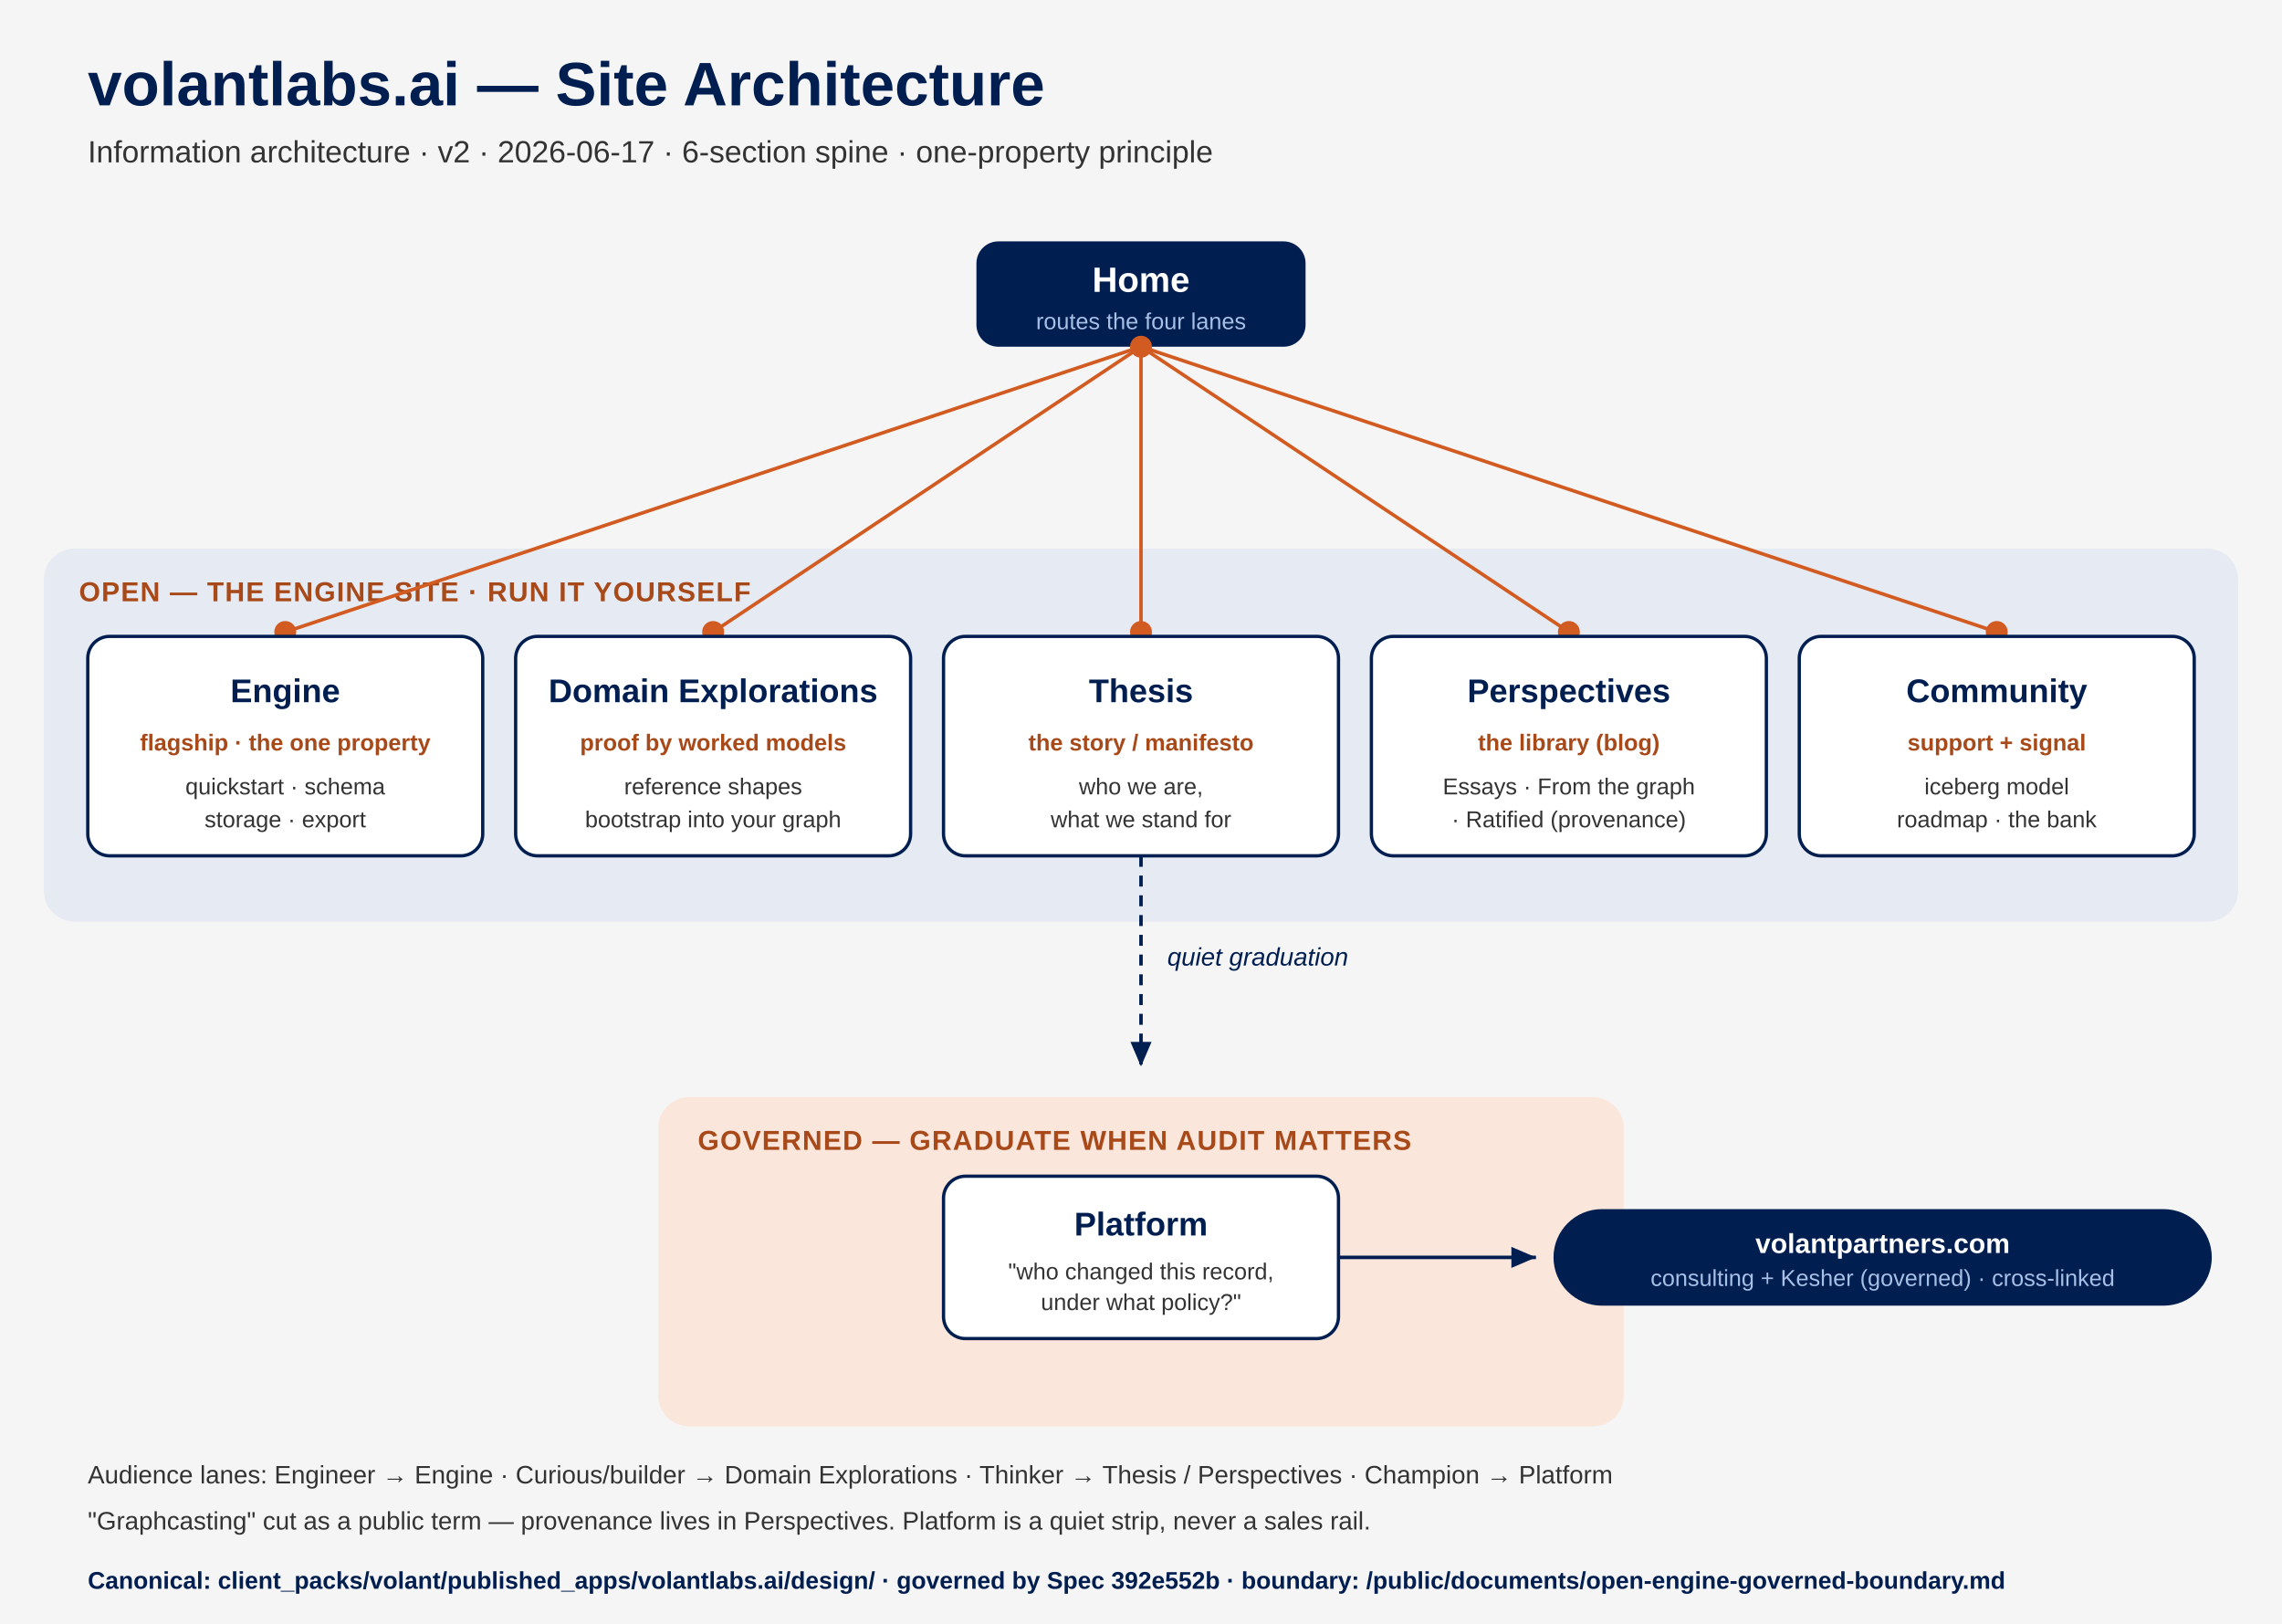
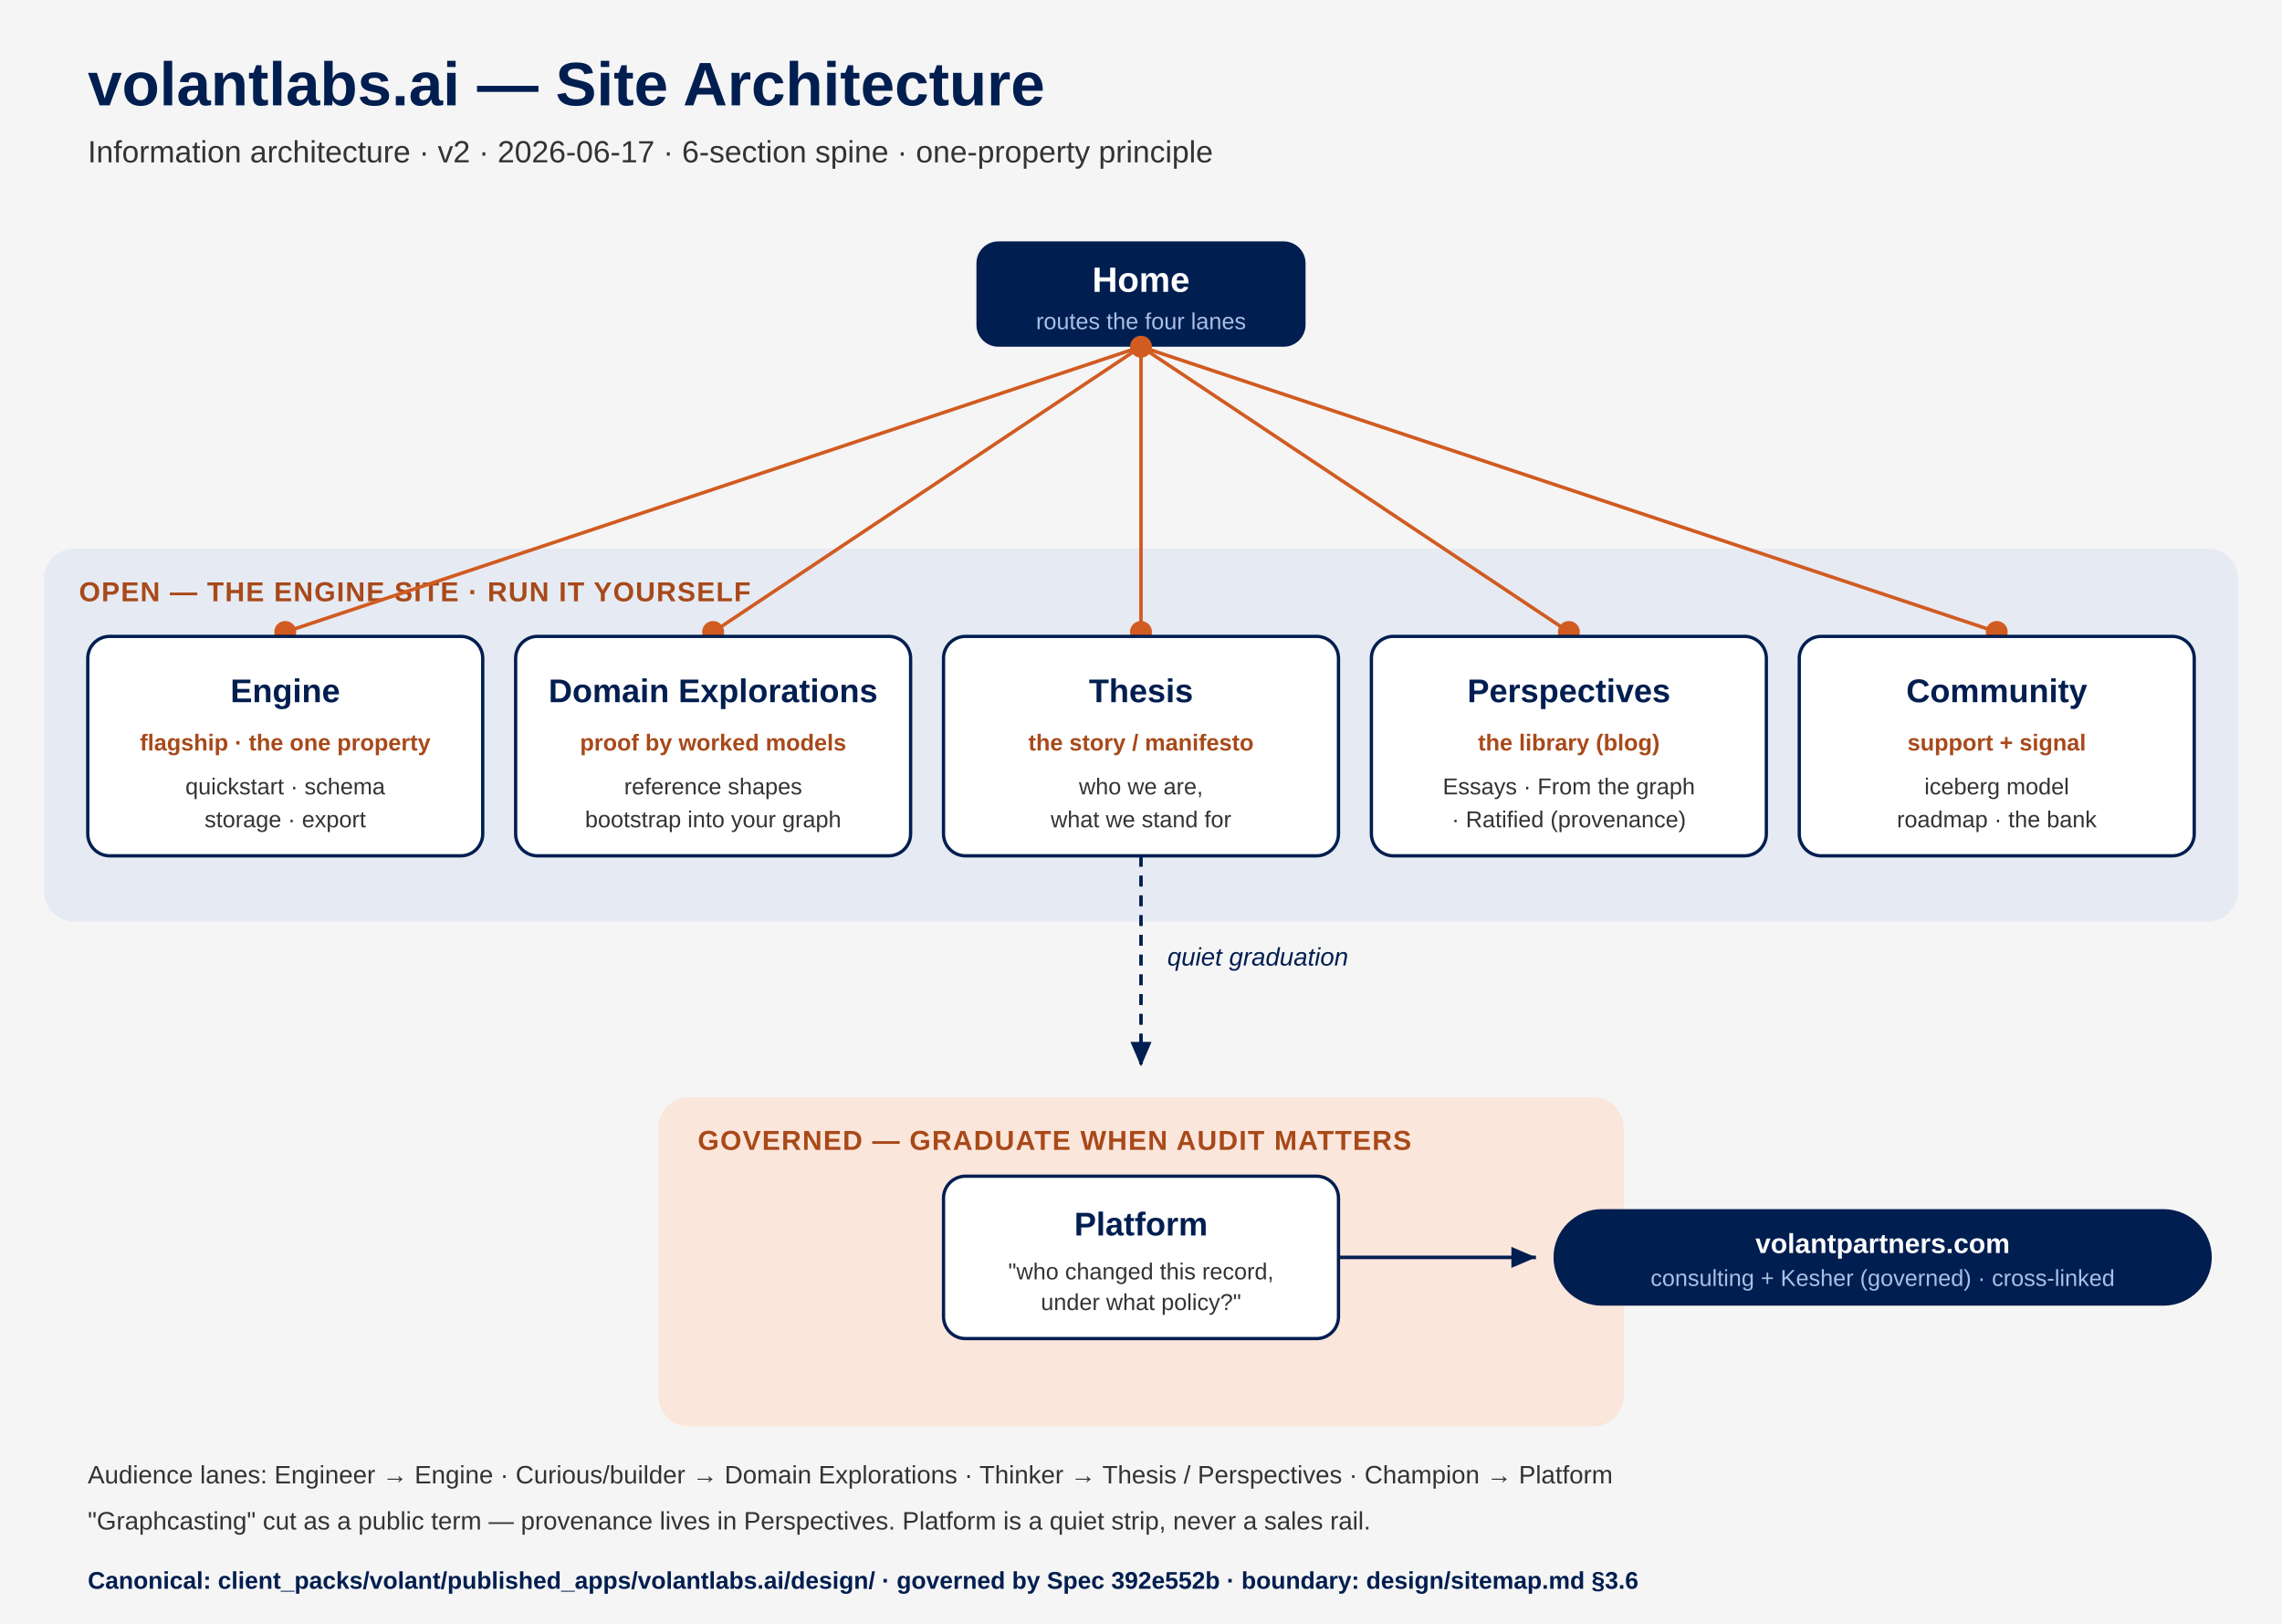
<svg xmlns="http://www.w3.org/2000/svg" viewBox="0 0 1040 740" font-family="'Montserrat','Helvetica Neue',Arial,sans-serif">
  <defs>
    <marker id="arr" markerWidth="10" markerHeight="10" refX="7" refY="3" orient="auto" markerUnits="strokeWidth">
      <path d="M0,0 L7,3 L0,6 Z" fill="#001E50" />
    </marker>
  </defs>
  <rect x="0" y="0" width="1040" height="740" fill="#F5F5F5" />
  <text x="40" y="48" fill="#001E50" font-size="28" font-weight="700">volantlabs.ai — Site Architecture</text>
  <text x="40" y="74" fill="#333333" font-size="14">Information architecture · v2 · 2026-06-17 · 6-section spine · one-property principle</text>
  <rect x="20" y="250" width="1000" height="170" rx="14" fill="#E6EAF2" />
  <text x="36" y="274" fill="#A8491A" font-size="12.5" font-weight="700" letter-spacing="0.5">OPEN — THE ENGINE SITE · RUN IT YOURSELF</text>
  <line x1="520" y1="158" x2="130" y2="288" stroke="#D15B21" stroke-width="1.6" />
  <line x1="520" y1="158" x2="325" y2="288" stroke="#D15B21" stroke-width="1.6" />
  <line x1="520" y1="158" x2="520" y2="288" stroke="#D15B21" stroke-width="1.6" />
  <line x1="520" y1="158" x2="715" y2="288" stroke="#D15B21" stroke-width="1.6" />
  <line x1="520" y1="158" x2="910" y2="288" stroke="#D15B21" stroke-width="1.6" />
  <rect x="445" y="110" width="150" height="48" rx="10" fill="#001E50" />
  <text x="520" y="133" fill="#FFFFFF" font-size="16" font-weight="700" text-anchor="middle">Home</text>
  <text x="520" y="150" fill="#A9C0E6" font-size="10.5" text-anchor="middle">routes the four lanes</text>
  <circle cx="520" cy="158" r="5" fill="#D15B21" />
  <circle cx="130" cy="288" r="5" fill="#D15B21" />
  <rect x="40" y="290" width="180" height="100" rx="10" fill="#FFFFFF" stroke="#001E50" stroke-width="1.5" />
  <text x="130" y="320" fill="#001E50" font-size="15" font-weight="700" text-anchor="middle">Engine</text>
  <text x="130" y="342" fill="#A8491A" font-size="10.5" font-weight="600" text-anchor="middle">flagship · the one property</text>
  <text x="130" y="362" fill="#333333" font-size="10.5" text-anchor="middle">quickstart · schema</text>
  <text x="130" y="377" fill="#333333" font-size="10.5" text-anchor="middle">storage · export</text>
  <circle cx="325" cy="288" r="5" fill="#D15B21" />
  <rect x="235" y="290" width="180" height="100" rx="10" fill="#FFFFFF" stroke="#001E50" stroke-width="1.5" />
  <text x="325" y="320" fill="#001E50" font-size="15" font-weight="700" text-anchor="middle">Domain Explorations</text>
  <text x="325" y="342" fill="#A8491A" font-size="10.5" font-weight="600" text-anchor="middle">proof by worked models</text>
  <text x="325" y="362" fill="#333333" font-size="10.5" text-anchor="middle">reference shapes</text>
  <text x="325" y="377" fill="#333333" font-size="10.5" text-anchor="middle">bootstrap into your graph</text>
  <circle cx="520" cy="288" r="5" fill="#D15B21" />
  <rect x="430" y="290" width="180" height="100" rx="10" fill="#FFFFFF" stroke="#001E50" stroke-width="1.5" />
  <text x="520" y="320" fill="#001E50" font-size="15" font-weight="700" text-anchor="middle">Thesis</text>
  <text x="520" y="342" fill="#A8491A" font-size="10.5" font-weight="600" text-anchor="middle">the story / manifesto</text>
  <text x="520" y="362" fill="#333333" font-size="10.5" text-anchor="middle">who we are,</text>
  <text x="520" y="377" fill="#333333" font-size="10.5" text-anchor="middle">what we stand for</text>
  <circle cx="715" cy="288" r="5" fill="#D15B21" />
  <rect x="625" y="290" width="180" height="100" rx="10" fill="#FFFFFF" stroke="#001E50" stroke-width="1.5" />
  <text x="715" y="320" fill="#001E50" font-size="15" font-weight="700" text-anchor="middle">Perspectives</text>
  <text x="715" y="342" fill="#A8491A" font-size="10.5" font-weight="600" text-anchor="middle">the library (blog)</text>
  <text x="715" y="362" fill="#333333" font-size="10.5" text-anchor="middle">Essays · From the graph</text>
  <text x="715" y="377" fill="#333333" font-size="10.5" text-anchor="middle">· Ratified (provenance)</text>
  <circle cx="910" cy="288" r="5" fill="#D15B21" />
  <rect x="820" y="290" width="180" height="100" rx="10" fill="#FFFFFF" stroke="#001E50" stroke-width="1.5" />
  <text x="910" y="320" fill="#001E50" font-size="15" font-weight="700" text-anchor="middle">Community</text>
  <text x="910" y="342" fill="#A8491A" font-size="10.5" font-weight="600" text-anchor="middle">support + signal</text>
  <text x="910" y="362" fill="#333333" font-size="10.5" text-anchor="middle">iceberg model</text>
  <text x="910" y="377" fill="#333333" font-size="10.5" text-anchor="middle">roadmap · the bank</text>
  <line x1="520" y1="390" x2="520" y2="486" stroke="#001E50" stroke-width="1.6" stroke-dasharray="5 4" marker-end="url(#arr)" />
  <text x="532" y="440" fill="#001E50" font-size="11.5" font-style="italic">quiet graduation</text>
  <rect x="300" y="500" width="440" height="150" rx="14" fill="#FBE6DB" />
  <text x="318" y="524" fill="#A8491A" font-size="12.5" font-weight="700" letter-spacing="0.5">GOVERNED — GRADUATE WHEN AUDIT MATTERS</text>
  <rect x="430" y="536" width="180" height="74" rx="10" fill="#FFFFFF" stroke="#001E50" stroke-width="1.5" />
  <text x="520" y="563" fill="#001E50" font-size="15" font-weight="700" text-anchor="middle">Platform</text>
  <text x="520" y="583" fill="#333333" font-size="10.5" text-anchor="middle">"who changed this record,</text>
  <text x="520" y="597" fill="#333333" font-size="10.5" text-anchor="middle">under what policy?"</text>
  <line x1="610" y1="573" x2="700" y2="573" stroke="#001E50" stroke-width="1.6" marker-end="url(#arr)" />
  <rect x="708" y="551" width="300" height="44" rx="22" fill="#001E50" />
  <text x="858" y="571" fill="#FFFFFF" font-size="12.5" font-weight="700" text-anchor="middle">volantpartners.com</text>
  <text x="858" y="586" fill="#A9C0E6" font-size="10.5" text-anchor="middle">consulting + Kesher (governed) · cross-linked</text>
  <text x="40" y="676" fill="#333333" font-size="11.5">Audience lanes:  Engineer → Engine   ·   Curious/builder → Domain Explorations   ·   Thinker → Thesis / Perspectives   ·   Champion → Platform</text>
  <text x="40" y="697" fill="#333333" font-size="11.5">"Graphcasting" cut as a public term — provenance lives in Perspectives.  Platform is a quiet strip, never a sales rail.</text>
-   <text x="40" y="724" fill="#001E50" font-size="11" font-weight="600">Canonical: client_packs/volant/published_apps/volantlabs.ai/design/  ·  governed by Spec 392e552b  ·  boundary: /public/documents/open-engine-governed-boundary.md</text>
+   <text x="40" y="724" fill="#001E50" font-size="11" font-weight="600">Canonical: client_packs/volant/published_apps/volantlabs.ai/design/  ·  governed by Spec 392e552b  ·  boundary: design/sitemap.md §3.6</text>
</svg>
